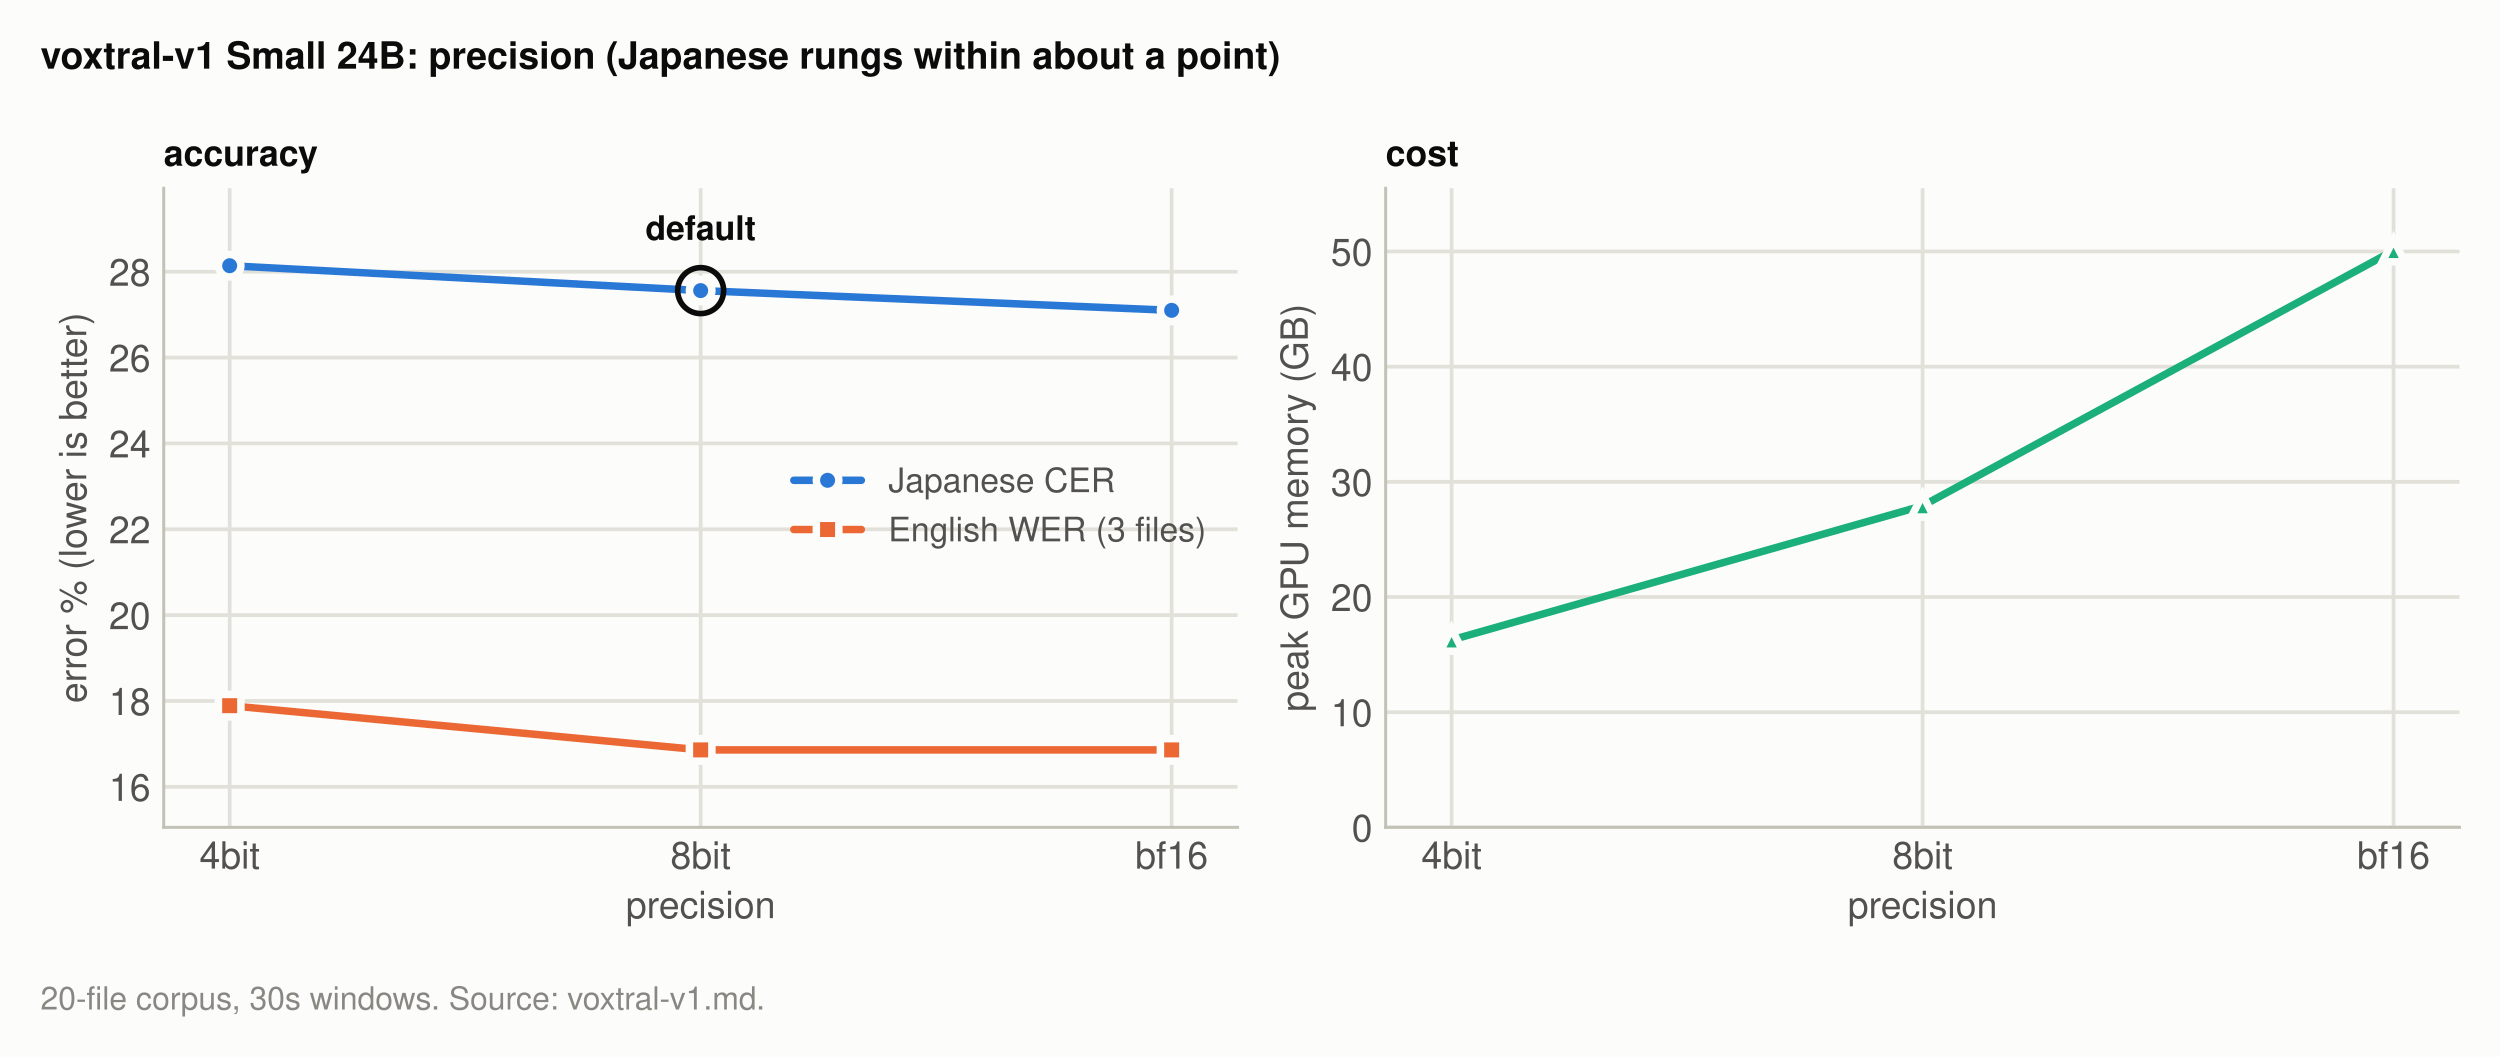
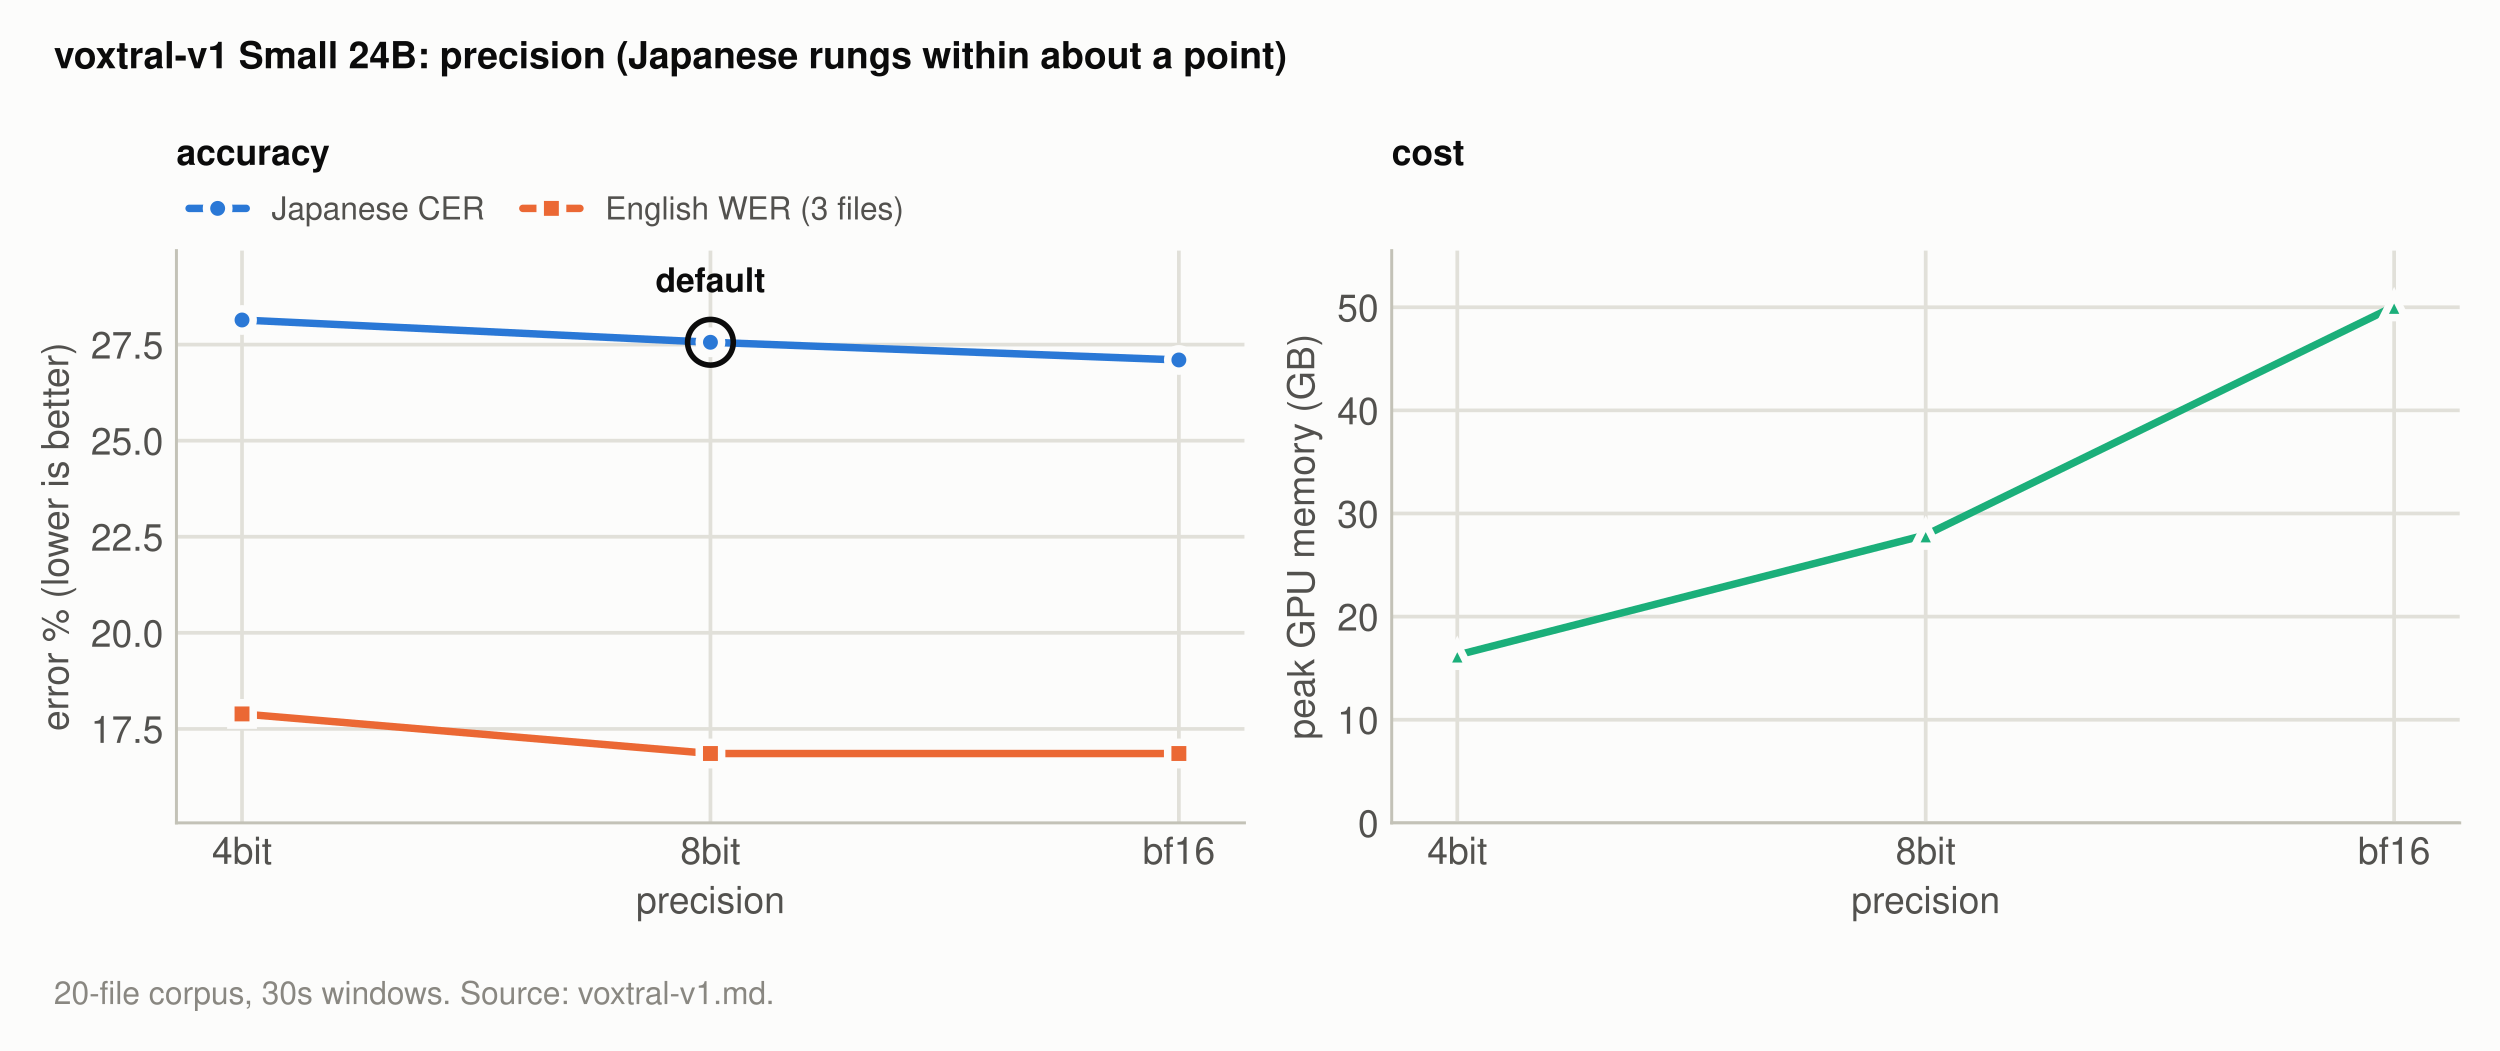
- <svg xmlns="http://www.w3.org/2000/svg" xmlns:xlink="http://www.w3.org/1999/xlink" width="666.576pt" height="281.747pt" viewBox="0 0 666.576 281.747" version="1.1">
+ <svg xmlns="http://www.w3.org/2000/svg" xmlns:xlink="http://www.w3.org/1999/xlink" width="670.222pt" height="281.747pt" viewBox="0 0 670.222 281.747" version="1.1">
  <defs>
    <style type="text/css">*{stroke-linejoin: round; stroke-linecap: butt}</style>
  </defs>
  <g id="figure_1">
    <g id="patch_1">
-       <path d="M 0 281.747  L 666.576 281.747  L 666.576 0  L 0 0  z " style="fill: #fcfcfb" />
+       <path d="M 0 281.747  L 670.222 281.747  L 670.222 0  L 0 0  z " style="fill: #fcfcfb" />
    </g>
    <g id="axes_1">
      <g id="patch_2">
-         <path d="M 43.656 220.601  L 329.976 220.601  L 329.976 50.19  L 43.656 50.19  z " style="fill: #fcfcfb" />
+         <path d="M 47.302 220.601  L 333.622 220.601  L 333.622 67.19  L 47.302 67.19  z " style="fill: #fcfcfb" />
      </g>
      <g id="matplotlib.axis_1">
        <g id="xtick_1">
          <g id="line2d_1">
-             <path d="M 61.237 220.601  L 61.237 50.19  " clip-path="url(#p7be923f848)" style="fill: none; stroke: #e1e0d9; stroke-linecap: round" />
+             <path d="M 64.883 220.601  L 64.883 67.19  " clip-path="url(#p76547bcfb6)" style="fill: none; stroke: #e1e0d9; stroke-linecap: round" />
          </g>
          <g id="line2d_2" />
          <g id="text_1">
-             <text style="font-size: 10px; font-family: 'Helvetica', 'Arial', 'DejaVu Sans'; text-anchor: middle; fill: #52514e" x="61.237" y="231.601" transform="rotate(-0 61.23705 231.6008)">4bit</text>
+             <text style="font-size: 10px; font-family: 'Helvetica', 'Arial', 'DejaVu Sans'; text-anchor: middle; fill: #52514e" x="64.883" y="231.601" transform="rotate(-0 64.88262 231.6008)">4bit</text>
          </g>
        </g>
        <g id="xtick_2">
          <g id="line2d_3">
-             <path d="M 186.816 220.601  L 186.816 50.19  " clip-path="url(#p7be923f848)" style="fill: none; stroke: #e1e0d9; stroke-linecap: round" />
+             <path d="M 190.462 220.601  L 190.462 67.19  " clip-path="url(#p76547bcfb6)" style="fill: none; stroke: #e1e0d9; stroke-linecap: round" />
          </g>
          <g id="line2d_4" />
          <g id="text_2">
-             <text style="font-size: 10px; font-family: 'Helvetica', 'Arial', 'DejaVu Sans'; text-anchor: middle; fill: #52514e" x="186.816" y="231.601" transform="rotate(-0 186.816 231.6008)">8bit</text>
+             <text style="font-size: 10px; font-family: 'Helvetica', 'Arial', 'DejaVu Sans'; text-anchor: middle; fill: #52514e" x="190.462" y="231.601" transform="rotate(-0 190.4616 231.6008)">8bit</text>
          </g>
        </g>
        <g id="xtick_3">
          <g id="line2d_5">
-             <path d="M 312.395 220.601  L 312.395 50.19  " clip-path="url(#p7be923f848)" style="fill: none; stroke: #e1e0d9; stroke-linecap: round" />
+             <path d="M 316.041 220.601  L 316.041 67.19  " clip-path="url(#p76547bcfb6)" style="fill: none; stroke: #e1e0d9; stroke-linecap: round" />
          </g>
          <g id="line2d_6" />
          <g id="text_3">
-             <text style="font-size: 10px; font-family: 'Helvetica', 'Arial', 'DejaVu Sans'; text-anchor: middle; fill: #52514e" x="312.395" y="231.601" transform="rotate(-0 312.3949 231.6008)">bf16</text>
+             <text style="font-size: 10px; font-family: 'Helvetica', 'Arial', 'DejaVu Sans'; text-anchor: middle; fill: #52514e" x="316.041" y="231.601" transform="rotate(-0 316.0405 231.6008)">bf16</text>
          </g>
        </g>
        <g id="text_4">
-           <text style="font-size: 10px; font-family: 'Helvetica', 'Arial', 'DejaVu Sans'; text-anchor: middle; fill: #52514e" x="186.816" y="244.8" transform="rotate(-0 186.816 244.8)">precision</text>
+           <text style="font-size: 10px; font-family: 'Helvetica', 'Arial', 'DejaVu Sans'; text-anchor: middle; fill: #52514e" x="190.462" y="244.8" transform="rotate(-0 190.4616 244.8)">precision</text>
        </g>
      </g>
      <g id="matplotlib.axis_2">
        <g id="ytick_1">
          <g id="line2d_7">
-             <path d="M 43.656 209.788  L 329.976 209.788  " clip-path="url(#p7be923f848)" style="fill: none; stroke: #e1e0d9; stroke-linecap: round" />
+             <path d="M 47.302 195.411  L 333.622 195.411  " clip-path="url(#p76547bcfb6)" style="fill: none; stroke: #e1e0d9; stroke-linecap: round" />
          </g>
          <g id="line2d_8" />
          <g id="text_5">
-             <text style="font-size: 10px; font-family: 'Helvetica', 'Arial', 'DejaVu Sans'; text-anchor: end; fill: #52514e" x="40.156" y="213.538" transform="rotate(-0 40.156 213.5376)">16</text>
+             <text style="font-size: 10px; font-family: 'Helvetica', 'Arial', 'DejaVu Sans'; text-anchor: end; fill: #52514e" x="43.802" y="199.161" transform="rotate(-0 43.80156 199.1615)">17.5</text>
          </g>
        </g>
        <g id="ytick_2">
          <g id="line2d_9">
-             <path d="M 43.656 186.898  L 329.976 186.898  " clip-path="url(#p7be923f848)" style="fill: none; stroke: #e1e0d9; stroke-linecap: round" />
+             <path d="M 47.302 169.653  L 333.622 169.653  " clip-path="url(#p76547bcfb6)" style="fill: none; stroke: #e1e0d9; stroke-linecap: round" />
          </g>
          <g id="line2d_10" />
          <g id="text_6">
-             <text style="font-size: 10px; font-family: 'Helvetica', 'Arial', 'DejaVu Sans'; text-anchor: end; fill: #52514e" x="40.156" y="190.648" transform="rotate(-0 40.156 190.6477)">18</text>
+             <text style="font-size: 10px; font-family: 'Helvetica', 'Arial', 'DejaVu Sans'; text-anchor: end; fill: #52514e" x="43.802" y="173.403" transform="rotate(-0 43.80156 173.4034)">20.0</text>
          </g>
        </g>
        <g id="ytick_3">
          <g id="line2d_11">
-             <path d="M 43.656 164.008  L 329.976 164.008  " clip-path="url(#p7be923f848)" style="fill: none; stroke: #e1e0d9; stroke-linecap: round" />
+             <path d="M 47.302 143.895  L 333.622 143.895  " clip-path="url(#p76547bcfb6)" style="fill: none; stroke: #e1e0d9; stroke-linecap: round" />
          </g>
          <g id="line2d_12" />
          <g id="text_7">
-             <text style="font-size: 10px; font-family: 'Helvetica', 'Arial', 'DejaVu Sans'; text-anchor: end; fill: #52514e" x="40.156" y="167.758" transform="rotate(-0 40.156 167.7578)">20</text>
+             <text style="font-size: 10px; font-family: 'Helvetica', 'Arial', 'DejaVu Sans'; text-anchor: end; fill: #52514e" x="43.802" y="147.645" transform="rotate(-0 43.80156 147.6454)">22.5</text>
          </g>
        </g>
        <g id="ytick_4">
          <g id="line2d_13">
-             <path d="M 43.656 141.118  L 329.976 141.118  " clip-path="url(#p7be923f848)" style="fill: none; stroke: #e1e0d9; stroke-linecap: round" />
+             <path d="M 47.302 118.137  L 333.622 118.137  " clip-path="url(#p76547bcfb6)" style="fill: none; stroke: #e1e0d9; stroke-linecap: round" />
          </g>
          <g id="line2d_14" />
          <g id="text_8">
-             <text style="font-size: 10px; font-family: 'Helvetica', 'Arial', 'DejaVu Sans'; text-anchor: end; fill: #52514e" x="40.156" y="144.868" transform="rotate(-0 40.156 144.8679)">22</text>
+             <text style="font-size: 10px; font-family: 'Helvetica', 'Arial', 'DejaVu Sans'; text-anchor: end; fill: #52514e" x="43.802" y="121.887" transform="rotate(-0 43.80156 121.8873)">25.0</text>
          </g>
        </g>
        <g id="ytick_5">
          <g id="line2d_15">
-             <path d="M 43.656 118.228  L 329.976 118.228  " clip-path="url(#p7be923f848)" style="fill: none; stroke: #e1e0d9; stroke-linecap: round" />
+             <path d="M 47.302 92.379  L 333.622 92.379  " clip-path="url(#p76547bcfb6)" style="fill: none; stroke: #e1e0d9; stroke-linecap: round" />
          </g>
          <g id="line2d_16" />
          <g id="text_9">
-             <text style="font-size: 10px; font-family: 'Helvetica', 'Arial', 'DejaVu Sans'; text-anchor: end; fill: #52514e" x="40.156" y="121.978" transform="rotate(-0 40.156 121.978)">24</text>
-           </g>
-         </g>
-         <g id="ytick_6">
-           <g id="line2d_17">
-             <path d="M 43.656 95.338  L 329.976 95.338  " clip-path="url(#p7be923f848)" style="fill: none; stroke: #e1e0d9; stroke-linecap: round" />
-           </g>
-           <g id="line2d_18" />
-           <g id="text_10">
-             <text style="font-size: 10px; font-family: 'Helvetica', 'Arial', 'DejaVu Sans'; text-anchor: end; fill: #52514e" x="40.156" y="99.088" transform="rotate(-0 40.156 99.08805)">26</text>
-           </g>
-         </g>
-         <g id="ytick_7">
-           <g id="line2d_19">
-             <path d="M 43.656 72.448  L 329.976 72.448  " clip-path="url(#p7be923f848)" style="fill: none; stroke: #e1e0d9; stroke-linecap: round" />
-           </g>
-           <g id="line2d_20" />
-           <g id="text_11">
-             <text style="font-size: 10px; font-family: 'Helvetica', 'Arial', 'DejaVu Sans'; text-anchor: end; fill: #52514e" x="40.156" y="76.198" transform="rotate(-0 40.156 76.19815)">28</text>
-           </g>
-         </g>
-         <g id="text_12">
-           <text style="font-size: 10px; font-family: 'Helvetica', 'Arial', 'DejaVu Sans'; text-anchor: middle; fill: #52514e" x="22.994" y="135.395" transform="rotate(-90 22.9935 135.3954)">error % (lower is better)</text>
+             <text style="font-size: 10px; font-family: 'Helvetica', 'Arial', 'DejaVu Sans'; text-anchor: end; fill: #52514e" x="43.802" y="96.129" transform="rotate(-0 43.80156 96.12931)">27.5</text>
+           </g>
+         </g>
+         <g id="text_10">
+           <text style="font-size: 10px; font-family: 'Helvetica', 'Arial', 'DejaVu Sans'; text-anchor: middle; fill: #52514e" x="18.3" y="143.895" transform="rotate(-90 18.3 143.8954)">error % (lower is better)</text>
        </g>
      </g>
      <g id="patch_3">
-         <path d="M 43.656 220.601  L 43.656 50.19  " style="fill: none; stroke: #c3c2b7; stroke-width: 0.8; stroke-linejoin: miter; stroke-linecap: square" />
+         <path d="M 47.302 220.601  L 47.302 67.19  " style="fill: none; stroke: #c3c2b7; stroke-width: 0.8; stroke-linejoin: miter; stroke-linecap: square" />
      </g>
      <g id="patch_4">
-         <path d="M 43.656 220.601  L 329.976 220.601  " style="fill: none; stroke: #c3c2b7; stroke-width: 0.8; stroke-linejoin: miter; stroke-linecap: square" />
-       </g>
-       <g id="line2d_21">
-         <path d="M 61.237 70.846  L 186.816 77.484  L 312.395 82.749  " clip-path="url(#p7be923f848)" style="fill: none; stroke: #2a78d6; stroke-width: 2; stroke-linecap: round" />
+         <path d="M 47.302 220.601  L 333.622 220.601  " style="fill: none; stroke: #c3c2b7; stroke-width: 0.8; stroke-linejoin: miter; stroke-linecap: square" />
+       </g>
+       <g id="line2d_17">
+         <path d="M 64.883 85.785  L 190.462 91.761  L 316.041 96.501  " clip-path="url(#p76547bcfb6)" style="fill: none; stroke: #2a78d6; stroke-width: 2; stroke-linecap: round" />
        <defs>
          <path id="m18ba76b1aa" d="M 0 3  C 0.796 3 1.559 2.684 2.121 2.121  C 2.684 1.559 3 0.796 3 0  C 3 -0.796 2.684 -1.559 2.121 -2.121  C 1.559 -2.684 0.796 -3 0 -3  C -0.796 -3 -1.559 -2.684 -2.121 -2.121  C -2.684 -1.559 -3 -0.796 -3 0  C -3 0.796 -2.684 1.559 -2.121 2.121  C -1.559 2.684 -0.796 3 0 3  z " style="stroke: #fcfcfb; stroke-width: 2" />
        </defs>
-         <g clip-path="url(#p7be923f848)">
-           <use xlink:href="#m18ba76b1aa" x="61.237" y="70.846" style="fill: #2a78d6; stroke: #fcfcfb; stroke-width: 2" />
-           <use xlink:href="#m18ba76b1aa" x="186.816" y="77.484" style="fill: #2a78d6; stroke: #fcfcfb; stroke-width: 2" />
-           <use xlink:href="#m18ba76b1aa" x="312.395" y="82.749" style="fill: #2a78d6; stroke: #fcfcfb; stroke-width: 2" />
-         </g>
-       </g>
-       <g id="line2d_22">
-         <path d="M 61.237 188.157  L 186.816 199.945  L 312.395 199.945  " clip-path="url(#p7be923f848)" style="fill: none; stroke: #eb6834; stroke-width: 2; stroke-linecap: round" />
+         <g clip-path="url(#p76547bcfb6)">
+           <use xlink:href="#m18ba76b1aa" x="64.883" y="85.785" style="fill: #2a78d6; stroke: #fcfcfb; stroke-width: 2" />
+           <use xlink:href="#m18ba76b1aa" x="190.462" y="91.761" style="fill: #2a78d6; stroke: #fcfcfb; stroke-width: 2" />
+           <use xlink:href="#m18ba76b1aa" x="316.041" y="96.501" style="fill: #2a78d6; stroke: #fcfcfb; stroke-width: 2" />
+         </g>
+       </g>
+       <g id="line2d_18">
+         <path d="M 64.883 191.393  L 190.462 202.006  L 316.041 202.006  " clip-path="url(#p76547bcfb6)" style="fill: none; stroke: #eb6834; stroke-width: 2; stroke-linecap: round" />
        <defs>
          <path id="mdab91e5291" d="M -3 3  L 3 3  L 3 -3  L -3 -3  z " style="stroke: #fcfcfb; stroke-width: 2; stroke-linejoin: miter" />
        </defs>
-         <g clip-path="url(#p7be923f848)">
-           <use xlink:href="#mdab91e5291" x="61.237" y="188.157" style="fill: #eb6834; stroke: #fcfcfb; stroke-width: 2; stroke-linejoin: miter" />
-           <use xlink:href="#mdab91e5291" x="186.816" y="199.945" style="fill: #eb6834; stroke: #fcfcfb; stroke-width: 2; stroke-linejoin: miter" />
-           <use xlink:href="#mdab91e5291" x="312.395" y="199.945" style="fill: #eb6834; stroke: #fcfcfb; stroke-width: 2; stroke-linejoin: miter" />
-         </g>
-       </g>
-       <g id="text_13">
-         <text style="font-weight: 700; font-size: 9px; font-family: 'Helvetica', 'Arial', 'DejaVu Sans'; text-anchor: middle; fill: #0b0b0b" x="186.816" y="63.955" transform="rotate(-0 186.816 63.95463)">default</text>
-       </g>
-       <g id="text_14">
-         <text style="font-weight: 700; font-size: 9.5px; font-family: 'Helvetica', 'Arial', 'DejaVu Sans'; text-anchor: start; fill: #0b0b0b" x="43.656" y="44.19" transform="rotate(-0 43.656 44.19)">accuracy</text>
+         <g clip-path="url(#p76547bcfb6)">
+           <use xlink:href="#mdab91e5291" x="64.883" y="191.393" style="fill: #eb6834; stroke: #fcfcfb; stroke-width: 2; stroke-linejoin: miter" />
+           <use xlink:href="#mdab91e5291" x="190.462" y="202.006" style="fill: #eb6834; stroke: #fcfcfb; stroke-width: 2; stroke-linejoin: miter" />
+           <use xlink:href="#mdab91e5291" x="316.041" y="202.006" style="fill: #eb6834; stroke: #fcfcfb; stroke-width: 2; stroke-linejoin: miter" />
+         </g>
+       </g>
+       <g id="text_11">
+         <text style="font-weight: 700; font-size: 9px; font-family: 'Helvetica', 'Arial', 'DejaVu Sans'; text-anchor: middle; fill: #0b0b0b" x="190.462" y="78.232" transform="rotate(-0 190.4616 78.23181)">default</text>
+       </g>
+       <g id="text_12">
+         <text style="font-weight: 700; font-size: 9.5px; font-family: 'Helvetica', 'Arial', 'DejaVu Sans'; text-anchor: start; fill: #0b0b0b" x="47.302" y="44.19" transform="rotate(-0 47.30156 44.19)">accuracy</text>
      </g>
      <g id="PathCollection_1">
-         <path d="M 186.816 83.608  C 188.44 83.608 189.998 82.962 191.146 81.814  C 192.294 80.666 192.94 79.108 192.94 77.484  C 192.94 75.86 192.294 74.302 191.146 73.154  C 189.998 72.005 188.44 71.36 186.816 71.36  C 185.192 71.36 183.634 72.005 182.486 73.154  C 181.338 74.302 180.692 75.86 180.692 77.484  C 180.692 79.108 181.338 80.666 182.486 81.814  C 183.634 82.962 185.192 83.608 186.816 83.608  L 186.816 83.608  z " clip-path="url(#p7be923f848)" style="fill: none; stroke: #0b0b0b; stroke-width: 1.5" />
+         <path d="M 190.462 97.885  C 192.086 97.885 193.643 97.24 194.792 96.091  C 195.94 94.943 196.585 93.385 196.585 91.761  C 196.585 90.137 195.94 88.579 194.792 87.431  C 193.643 86.283 192.086 85.637 190.462 85.637  C 188.838 85.637 187.28 86.283 186.131 87.431  C 184.983 88.579 184.338 90.137 184.338 91.761  C 184.338 93.385 184.983 94.943 186.131 96.091  C 187.28 97.24 188.838 97.885 190.462 97.885  L 190.462 97.885  z " clip-path="url(#p76547bcfb6)" style="fill: none; stroke: #0b0b0b; stroke-width: 1.5" />
      </g>
      <g id="legend_1">
-         <g id="line2d_23">
-           <path d="M 211.657 128.062  L 220.657 128.062  L 229.657 128.062  " style="fill: none; stroke: #2a78d6; stroke-width: 2; stroke-linecap: round" />
+         <g id="line2d_19">
+           <path d="M 50.702 55.866  L 58.352 55.866  L 66.002 55.866  " style="fill: none; stroke: #2a78d6; stroke-width: 2; stroke-linecap: round" />
          <g>
-             <use xlink:href="#m18ba76b1aa" x="220.657" y="128.062" style="fill: #2a78d6; stroke: #fcfcfb; stroke-width: 2" />
-           </g>
-         </g>
-         <g id="text_15">
-           <text style="font-size: 9px; font-family: 'Helvetica', 'Arial', 'DejaVu Sans'; text-anchor: start; fill: #52514e" x="236.857" y="131.212" transform="rotate(-0 236.8569 131.2118)">Japanese CER</text>
-         </g>
-         <g id="line2d_24">
-           <path d="M 211.657 141.188  L 220.657 141.188  L 229.657 141.188  " style="fill: none; stroke: #eb6834; stroke-width: 2; stroke-linecap: round" />
+             <use xlink:href="#m18ba76b1aa" x="58.352" y="55.866" style="fill: #2a78d6; stroke: #fcfcfb; stroke-width: 2" />
+           </g>
+         </g>
+         <g id="text_13">
+           <text style="font-size: 8.5px; font-family: 'Helvetica', 'Arial', 'DejaVu Sans'; text-anchor: start; fill: #52514e" x="72.802" y="58.841" transform="rotate(-0 72.80156 58.84116)">Japanese CER</text>
+         </g>
+         <g id="line2d_20">
+           <path d="M 140.171 55.866  L 147.821 55.866  L 155.471 55.866  " style="fill: none; stroke: #eb6834; stroke-width: 2; stroke-linecap: round" />
          <g>
-             <use xlink:href="#mdab91e5291" x="220.657" y="141.188" style="fill: #eb6834; stroke: #fcfcfb; stroke-width: 2; stroke-linejoin: miter" />
-           </g>
-         </g>
-         <g id="text_16">
-           <text style="font-size: 9px; font-family: 'Helvetica', 'Arial', 'DejaVu Sans'; text-anchor: start; fill: #52514e" x="236.857" y="144.338" transform="rotate(-0 236.8569 144.3377)">English WER (3 files)</text>
+             <use xlink:href="#mdab91e5291" x="147.821" y="55.866" style="fill: #eb6834; stroke: #fcfcfb; stroke-width: 2; stroke-linejoin: miter" />
+           </g>
+         </g>
+         <g id="text_14">
+           <text style="font-size: 8.5px; font-family: 'Helvetica', 'Arial', 'DejaVu Sans'; text-anchor: start; fill: #52514e" x="162.271" y="58.841" transform="rotate(-0 162.2707 58.84116)">English WER (3 files)</text>
        </g>
      </g>
    </g>
    <g id="axes_2">
      <g id="patch_5">
-         <path d="M 369.456 220.601  L 655.776 220.601  L 655.776 50.19  L 369.456 50.19  z " style="fill: #fcfcfb" />
+         <path d="M 373.102 220.601  L 659.422 220.601  L 659.422 67.19  L 373.102 67.19  z " style="fill: #fcfcfb" />
      </g>
      <g id="matplotlib.axis_3">
        <g id="xtick_4">
+           <g id="line2d_21">
+             <path d="M 390.683 220.601  L 390.683 67.19  " clip-path="url(#p99a848b1d7)" style="fill: none; stroke: #e1e0d9; stroke-linecap: round" />
+           </g>
+           <g id="line2d_22" />
+           <g id="text_15">
+             <text style="font-size: 10px; font-family: 'Helvetica', 'Arial', 'DejaVu Sans'; text-anchor: middle; fill: #52514e" x="390.683" y="231.601" transform="rotate(-0 390.6826 231.6008)">4bit</text>
+           </g>
+         </g>
+         <g id="xtick_5">
+           <g id="line2d_23">
+             <path d="M 516.262 220.601  L 516.262 67.19  " clip-path="url(#p99a848b1d7)" style="fill: none; stroke: #e1e0d9; stroke-linecap: round" />
+           </g>
+           <g id="line2d_24" />
+           <g id="text_16">
+             <text style="font-size: 10px; font-family: 'Helvetica', 'Arial', 'DejaVu Sans'; text-anchor: middle; fill: #52514e" x="516.262" y="231.601" transform="rotate(-0 516.2616 231.6008)">8bit</text>
+           </g>
+         </g>
+         <g id="xtick_6">
          <g id="line2d_25">
-             <path d="M 387.037 220.601  L 387.037 50.19  " clip-path="url(#p6c0af0b034)" style="fill: none; stroke: #e1e0d9; stroke-linecap: round" />
+             <path d="M 641.841 220.601  L 641.841 67.19  " clip-path="url(#p99a848b1d7)" style="fill: none; stroke: #e1e0d9; stroke-linecap: round" />
          </g>
          <g id="line2d_26" />
          <g id="text_17">
-             <text style="font-size: 10px; font-family: 'Helvetica', 'Arial', 'DejaVu Sans'; text-anchor: middle; fill: #52514e" x="387.037" y="231.601" transform="rotate(-0 387.0371 231.6008)">4bit</text>
-           </g>
-         </g>
-         <g id="xtick_5">
+             <text style="font-size: 10px; font-family: 'Helvetica', 'Arial', 'DejaVu Sans'; text-anchor: middle; fill: #52514e" x="641.841" y="231.601" transform="rotate(-0 641.8405 231.6008)">bf16</text>
+           </g>
+         </g>
+         <g id="text_18">
+           <text style="font-size: 10px; font-family: 'Helvetica', 'Arial', 'DejaVu Sans'; text-anchor: middle; fill: #52514e" x="516.262" y="244.8" transform="rotate(-0 516.2616 244.8)">precision</text>
+         </g>
+       </g>
+       <g id="matplotlib.axis_4">
+         <g id="ytick_6">
          <g id="line2d_27">
-             <path d="M 512.616 220.601  L 512.616 50.19  " clip-path="url(#p6c0af0b034)" style="fill: none; stroke: #e1e0d9; stroke-linecap: round" />
+             <path d="M 373.102 220.601  L 659.422 220.601  " clip-path="url(#p99a848b1d7)" style="fill: none; stroke: #e1e0d9; stroke-linecap: round" />
          </g>
          <g id="line2d_28" />
-           <g id="text_18">
-             <text style="font-size: 10px; font-family: 'Helvetica', 'Arial', 'DejaVu Sans'; text-anchor: middle; fill: #52514e" x="512.616" y="231.601" transform="rotate(-0 512.616 231.6008)">8bit</text>
-           </g>
-         </g>
-         <g id="xtick_6">
+           <g id="text_19">
+             <text style="font-size: 10px; font-family: 'Helvetica', 'Arial', 'DejaVu Sans'; text-anchor: end; fill: #52514e" x="369.602" y="224.351" transform="rotate(-0 369.6016 224.3508)">0</text>
+           </g>
+         </g>
+         <g id="ytick_7">
          <g id="line2d_29">
-             <path d="M 638.195 220.601  L 638.195 50.19  " clip-path="url(#p6c0af0b034)" style="fill: none; stroke: #e1e0d9; stroke-linecap: round" />
+             <path d="M 373.102 192.954  L 659.422 192.954  " clip-path="url(#p99a848b1d7)" style="fill: none; stroke: #e1e0d9; stroke-linecap: round" />
          </g>
          <g id="line2d_30" />
-           <g id="text_19">
-             <text style="font-size: 10px; font-family: 'Helvetica', 'Arial', 'DejaVu Sans'; text-anchor: middle; fill: #52514e" x="638.195" y="231.601" transform="rotate(-0 638.1949 231.6008)">bf16</text>
-           </g>
-         </g>
-         <g id="text_20">
-           <text style="font-size: 10px; font-family: 'Helvetica', 'Arial', 'DejaVu Sans'; text-anchor: middle; fill: #52514e" x="512.616" y="244.8" transform="rotate(-0 512.616 244.8)">precision</text>
-         </g>
-       </g>
-       <g id="matplotlib.axis_4">
+           <g id="text_20">
+             <text style="font-size: 10px; font-family: 'Helvetica', 'Arial', 'DejaVu Sans'; text-anchor: end; fill: #52514e" x="369.602" y="196.704" transform="rotate(-0 369.6016 196.704)">10</text>
+           </g>
+         </g>
        <g id="ytick_8">
          <g id="line2d_31">
-             <path d="M 369.456 220.601  L 655.776 220.601  " clip-path="url(#p6c0af0b034)" style="fill: none; stroke: #e1e0d9; stroke-linecap: round" />
+             <path d="M 373.102 165.307  L 659.422 165.307  " clip-path="url(#p99a848b1d7)" style="fill: none; stroke: #e1e0d9; stroke-linecap: round" />
          </g>
          <g id="line2d_32" />
          <g id="text_21">
-             <text style="font-size: 10px; font-family: 'Helvetica', 'Arial', 'DejaVu Sans'; text-anchor: end; fill: #52514e" x="365.956" y="224.351" transform="rotate(-0 365.956 224.3508)">0</text>
+             <text style="font-size: 10px; font-family: 'Helvetica', 'Arial', 'DejaVu Sans'; text-anchor: end; fill: #52514e" x="369.602" y="169.057" transform="rotate(-0 369.6016 169.0573)">20</text>
          </g>
        </g>
        <g id="ytick_9">
          <g id="line2d_33">
-             <path d="M 369.456 189.89  L 655.776 189.89  " clip-path="url(#p6c0af0b034)" style="fill: none; stroke: #e1e0d9; stroke-linecap: round" />
+             <path d="M 373.102 137.66  L 659.422 137.66  " clip-path="url(#p99a848b1d7)" style="fill: none; stroke: #e1e0d9; stroke-linecap: round" />
          </g>
          <g id="line2d_34" />
          <g id="text_22">
-             <text style="font-size: 10px; font-family: 'Helvetica', 'Arial', 'DejaVu Sans'; text-anchor: end; fill: #52514e" x="365.956" y="193.64" transform="rotate(-0 365.956 193.6404)">10</text>
+             <text style="font-size: 10px; font-family: 'Helvetica', 'Arial', 'DejaVu Sans'; text-anchor: end; fill: #52514e" x="369.602" y="141.41" transform="rotate(-0 369.6016 141.4105)">30</text>
          </g>
        </g>
        <g id="ytick_10">
          <g id="line2d_35">
-             <path d="M 369.456 159.18  L 655.776 159.18  " clip-path="url(#p6c0af0b034)" style="fill: none; stroke: #e1e0d9; stroke-linecap: round" />
+             <path d="M 373.102 110.014  L 659.422 110.014  " clip-path="url(#p99a848b1d7)" style="fill: none; stroke: #e1e0d9; stroke-linecap: round" />
          </g>
          <g id="line2d_36" />
          <g id="text_23">
-             <text style="font-size: 10px; font-family: 'Helvetica', 'Arial', 'DejaVu Sans'; text-anchor: end; fill: #52514e" x="365.956" y="162.93" transform="rotate(-0 365.956 162.93)">20</text>
+             <text style="font-size: 10px; font-family: 'Helvetica', 'Arial', 'DejaVu Sans'; text-anchor: end; fill: #52514e" x="369.602" y="113.764" transform="rotate(-0 369.6016 113.7637)">40</text>
          </g>
        </g>
        <g id="ytick_11">
          <g id="line2d_37">
-             <path d="M 369.456 128.47  L 655.776 128.47  " clip-path="url(#p6c0af0b034)" style="fill: none; stroke: #e1e0d9; stroke-linecap: round" />
+             <path d="M 373.102 82.367  L 659.422 82.367  " clip-path="url(#p99a848b1d7)" style="fill: none; stroke: #e1e0d9; stroke-linecap: round" />
          </g>
          <g id="line2d_38" />
          <g id="text_24">
-             <text style="font-size: 10px; font-family: 'Helvetica', 'Arial', 'DejaVu Sans'; text-anchor: end; fill: #52514e" x="365.956" y="132.22" transform="rotate(-0 365.956 132.2196)">30</text>
-           </g>
-         </g>
-         <g id="ytick_12">
-           <g id="line2d_39">
-             <path d="M 369.456 97.759  L 655.776 97.759  " clip-path="url(#p6c0af0b034)" style="fill: none; stroke: #e1e0d9; stroke-linecap: round" />
-           </g>
-           <g id="line2d_40" />
-           <g id="text_25">
-             <text style="font-size: 10px; font-family: 'Helvetica', 'Arial', 'DejaVu Sans'; text-anchor: end; fill: #52514e" x="365.956" y="101.509" transform="rotate(-0 365.956 101.5092)">40</text>
-           </g>
-         </g>
-         <g id="ytick_13">
-           <g id="line2d_41">
-             <path d="M 369.456 67.049  L 655.776 67.049  " clip-path="url(#p6c0af0b034)" style="fill: none; stroke: #e1e0d9; stroke-linecap: round" />
-           </g>
-           <g id="line2d_42" />
-           <g id="text_26">
-             <text style="font-size: 10px; font-family: 'Helvetica', 'Arial', 'DejaVu Sans'; text-anchor: end; fill: #52514e" x="365.956" y="70.799" transform="rotate(-0 365.956 70.79878)">50</text>
-           </g>
-         </g>
-         <g id="text_27">
-           <text style="font-size: 10px; font-family: 'Helvetica', 'Arial', 'DejaVu Sans'; text-anchor: middle; fill: #52514e" x="348.69" y="135.395" transform="rotate(-90 348.6904 135.3954)">peak GPU memory (GB)</text>
+             <text style="font-size: 10px; font-family: 'Helvetica', 'Arial', 'DejaVu Sans'; text-anchor: end; fill: #52514e" x="369.602" y="86.117" transform="rotate(-0 369.6016 86.11697)">50</text>
+           </g>
+         </g>
+         <g id="text_25">
+           <text style="font-size: 10px; font-family: 'Helvetica', 'Arial', 'DejaVu Sans'; text-anchor: middle; fill: #52514e" x="352.336" y="143.895" transform="rotate(-90 352.3359 143.8954)">peak GPU memory (GB)</text>
        </g>
      </g>
      <g id="patch_6">
-         <path d="M 369.456 220.601  L 369.456 50.19  " style="fill: none; stroke: #c3c2b7; stroke-width: 0.8; stroke-linejoin: miter; stroke-linecap: square" />
+         <path d="M 373.102 220.601  L 373.102 67.19  " style="fill: none; stroke: #c3c2b7; stroke-width: 0.8; stroke-linejoin: miter; stroke-linecap: square" />
      </g>
      <g id="patch_7">
-         <path d="M 369.456 220.601  L 655.776 220.601  " style="fill: none; stroke: #c3c2b7; stroke-width: 0.8; stroke-linejoin: miter; stroke-linecap: square" />
-       </g>
-       <g id="line2d_43">
-         <path d="M 387.037 170.635  L 512.616 134.857  L 638.195 66.803  " clip-path="url(#p6c0af0b034)" style="fill: none; stroke: #1baf7a; stroke-width: 2; stroke-linecap: round" />
+         <path d="M 373.102 220.601  L 659.422 220.601  " style="fill: none; stroke: #c3c2b7; stroke-width: 0.8; stroke-linejoin: miter; stroke-linecap: square" />
+       </g>
+       <g id="line2d_39">
+         <path d="M 390.683 175.619  L 516.262 143.411  L 641.841 82.146  " clip-path="url(#p99a848b1d7)" style="fill: none; stroke: #1baf7a; stroke-width: 2; stroke-linecap: round" />
        <defs>
          <path id="m42ebf5ecd0" d="M 0 -3  L -3 3  L 3 3  z " style="stroke: #fcfcfb; stroke-width: 2; stroke-linejoin: miter" />
        </defs>
-         <g clip-path="url(#p6c0af0b034)">
-           <use xlink:href="#m42ebf5ecd0" x="387.037" y="170.635" style="fill: #1baf7a; stroke: #fcfcfb; stroke-width: 2; stroke-linejoin: miter" />
-           <use xlink:href="#m42ebf5ecd0" x="512.616" y="134.857" style="fill: #1baf7a; stroke: #fcfcfb; stroke-width: 2; stroke-linejoin: miter" />
-           <use xlink:href="#m42ebf5ecd0" x="638.195" y="66.803" style="fill: #1baf7a; stroke: #fcfcfb; stroke-width: 2; stroke-linejoin: miter" />
-         </g>
-       </g>
-       <g id="text_28">
-         <text style="font-weight: 700; font-size: 9.5px; font-family: 'Helvetica', 'Arial', 'DejaVu Sans'; text-anchor: start; fill: #0b0b0b" x="369.456" y="44.19" transform="rotate(-0 369.456 44.19)">cost</text>
-       </g>
-     </g>
-     <g id="text_29">
-       <text style="font-weight: 700; font-size: 10px; font-family: 'Helvetica', 'Arial', 'DejaVu Sans'; text-anchor: start; fill: #0b0b0b" x="10.8" y="18.3" transform="rotate(-0 10.8 18.3)">voxtral-v1 Small 24B: precision (Japanese rungs within about a point)</text>
-     </g>
-     <g id="text_30">
-       <text style="font-size: 8.5px; font-family: 'Helvetica', 'Arial', 'DejaVu Sans'; text-anchor: start; fill: #898781" x="10.8" y="269.175" transform="rotate(-0 10.8 269.175)">20-file corpus, 30s windows. Source: voxtral-v1.md.</text>
+         <g clip-path="url(#p99a848b1d7)">
+           <use xlink:href="#m42ebf5ecd0" x="390.683" y="175.619" style="fill: #1baf7a; stroke: #fcfcfb; stroke-width: 2; stroke-linejoin: miter" />
+           <use xlink:href="#m42ebf5ecd0" x="516.262" y="143.411" style="fill: #1baf7a; stroke: #fcfcfb; stroke-width: 2; stroke-linejoin: miter" />
+           <use xlink:href="#m42ebf5ecd0" x="641.841" y="82.146" style="fill: #1baf7a; stroke: #fcfcfb; stroke-width: 2; stroke-linejoin: miter" />
+         </g>
+       </g>
+       <g id="text_26">
+         <text style="font-weight: 700; font-size: 9.5px; font-family: 'Helvetica', 'Arial', 'DejaVu Sans'; text-anchor: start; fill: #0b0b0b" x="373.102" y="44.19" transform="rotate(-0 373.1016 44.19)">cost</text>
+       </g>
+     </g>
+     <g id="text_27">
+       <text style="font-weight: 700; font-size: 10px; font-family: 'Helvetica', 'Arial', 'DejaVu Sans'; text-anchor: start; fill: #0b0b0b" x="14.446" y="18.3" transform="rotate(-0 14.44556 18.3)">voxtral-v1 Small 24B: precision (Japanese rungs within about a point)</text>
+     </g>
+     <g id="text_28">
+       <text style="font-size: 8.5px; font-family: 'Helvetica', 'Arial', 'DejaVu Sans'; text-anchor: start; fill: #898781" x="14.446" y="269.175" transform="rotate(-0 14.44556 269.175)">20-file corpus, 30s windows. Source: voxtral-v1.md.</text>
    </g>
  </g>
  <defs>
-     <clipPath id="p7be923f848">
-       <rect x="43.656" y="50.19" width="286.32" height="170.411" />
+     <clipPath id="p76547bcfb6">
+       <rect x="47.302" y="67.19" width="286.32" height="153.411" />
    </clipPath>
-     <clipPath id="p6c0af0b034">
-       <rect x="369.456" y="50.19" width="286.32" height="170.411" />
+     <clipPath id="p99a848b1d7">
+       <rect x="373.102" y="67.19" width="286.32" height="153.411" />
    </clipPath>
  </defs>
</svg>
